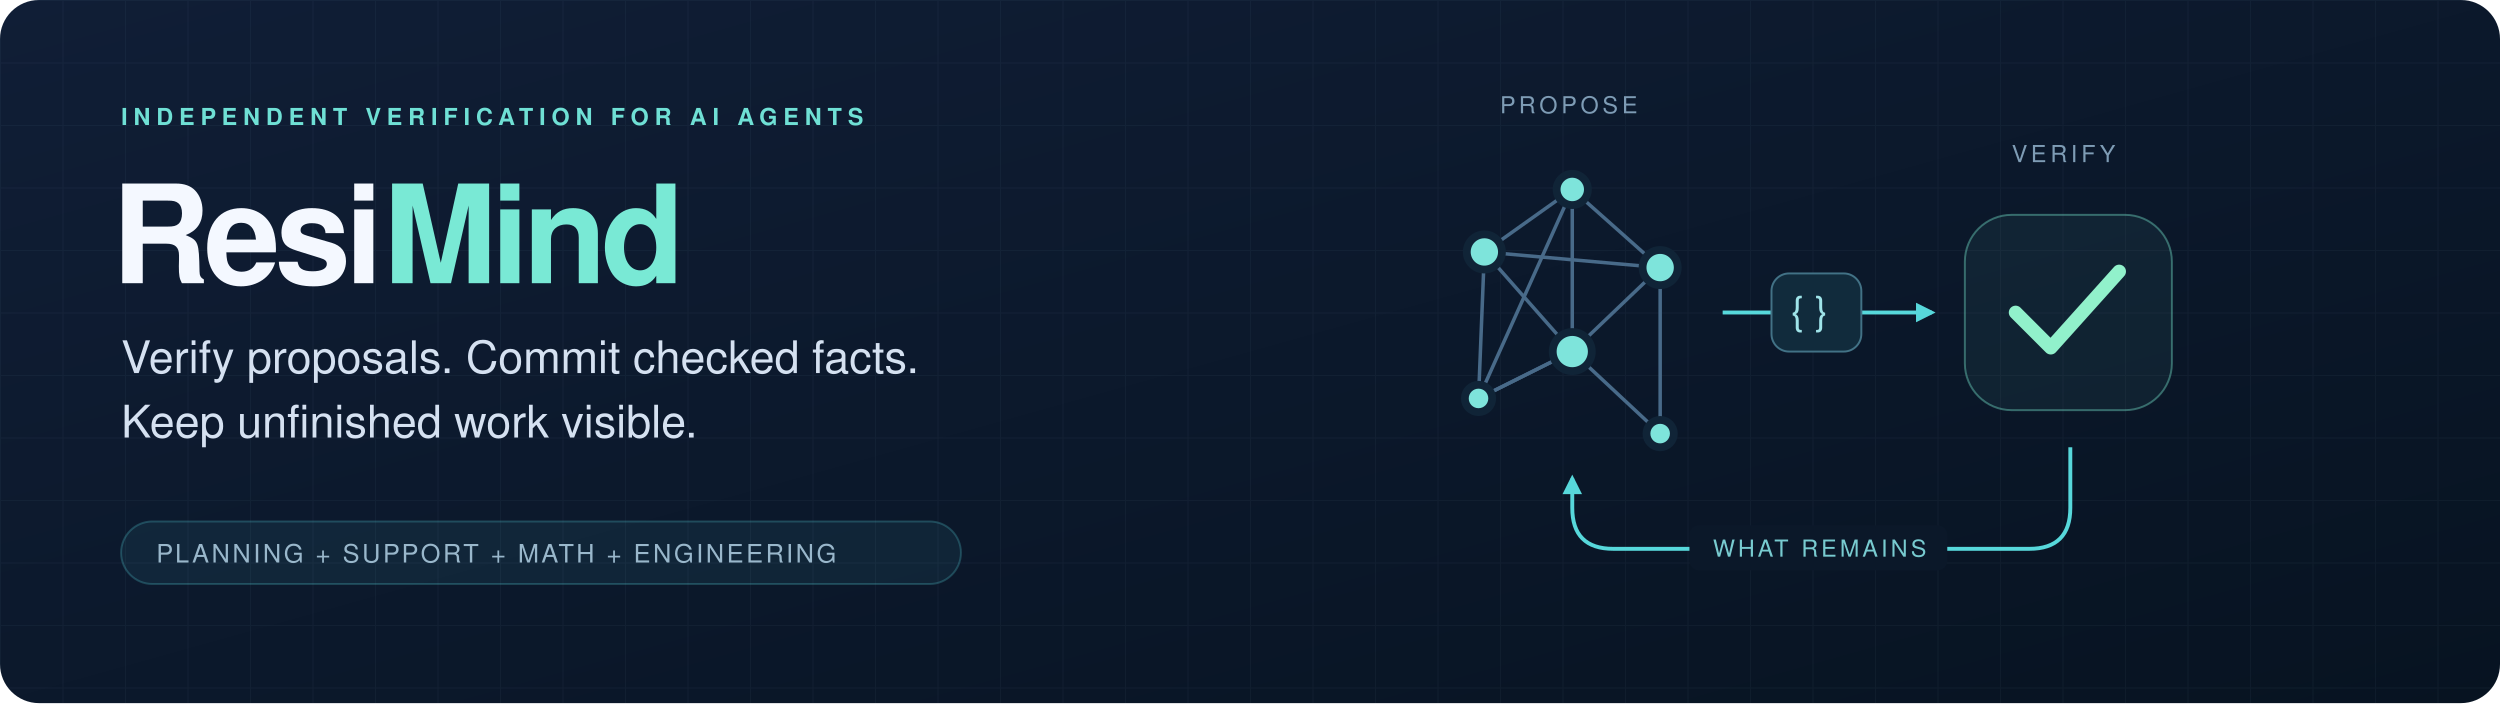
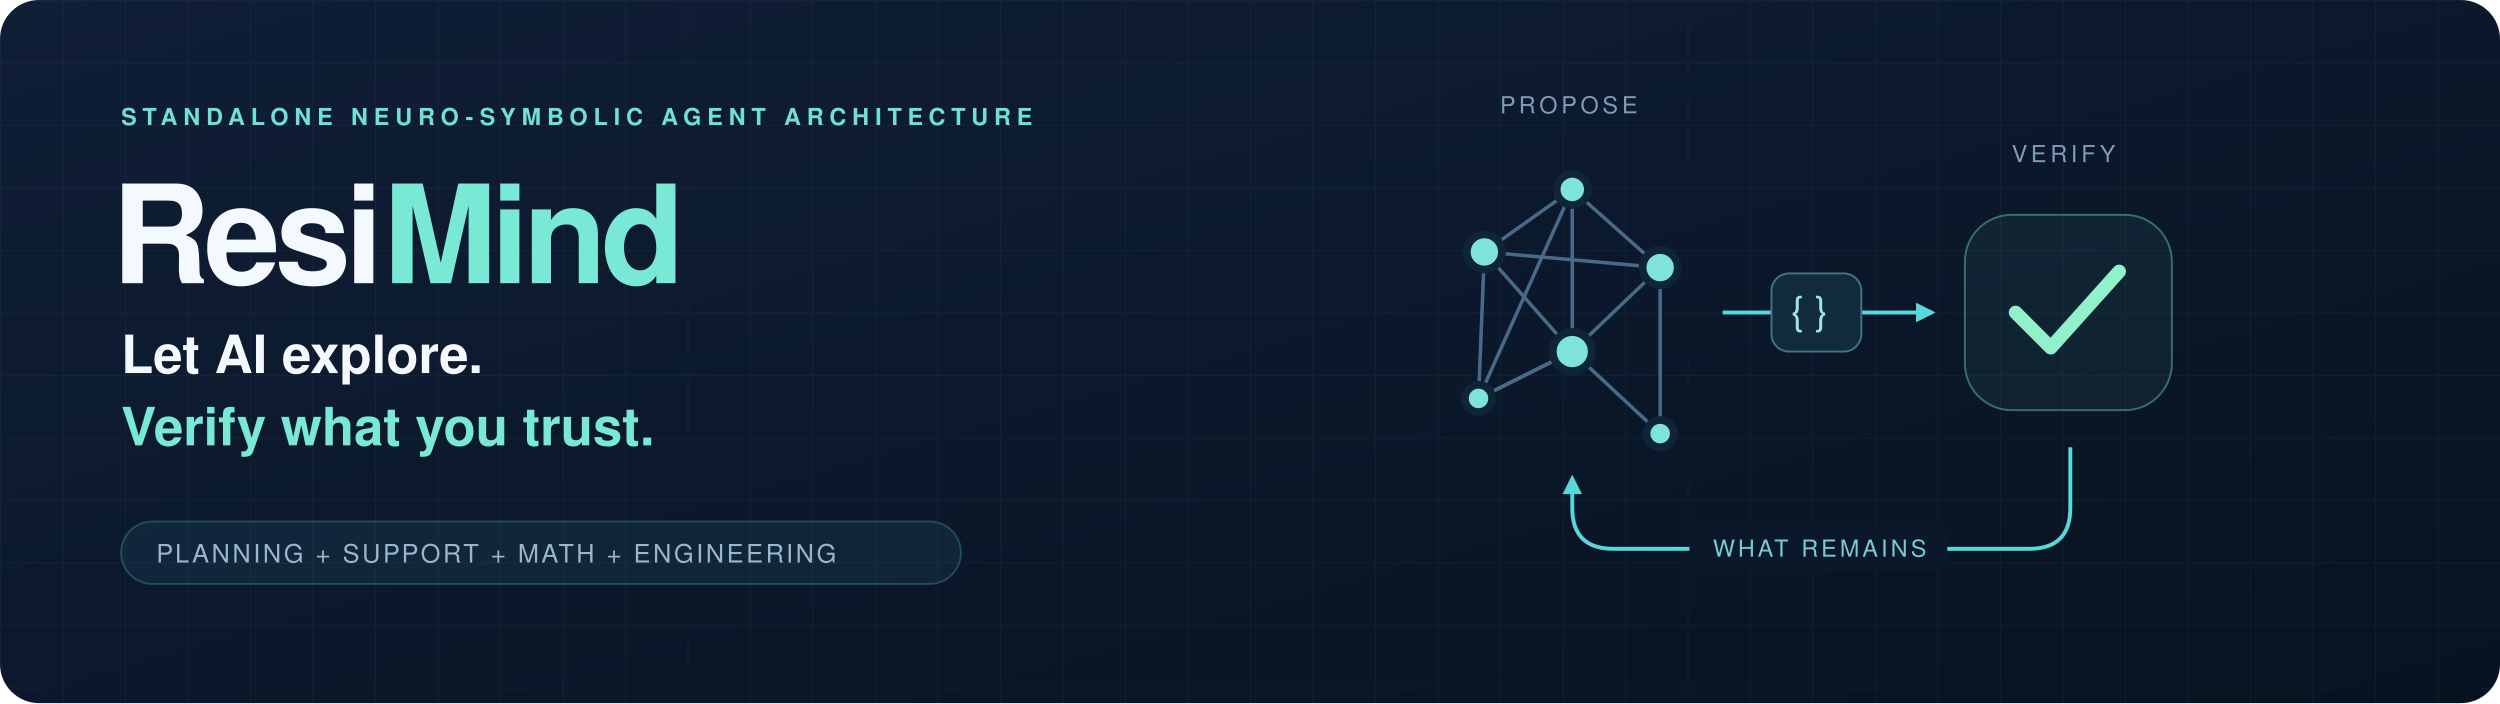
<svg xmlns="http://www.w3.org/2000/svg" width="1280" height="360" viewBox="0 0 1280 360" role="img" aria-labelledby="title desc">
  <defs>
    <linearGradient id="bg" x1="0" y1="0" x2="1" y2="1">
      <stop stop-color="#101e36" />
      <stop offset="1" stop-color="#071321" />
    </linearGradient>
    <linearGradient id="accent" x1="0" y1="0" x2="1" y2="0">
      <stop stop-color="#59dbe4" />
      <stop offset="1" stop-color="#9cf4cb" />
    </linearGradient>
    <pattern id="grid" width="32" height="32" patternUnits="userSpaceOnUse">
      <path d="M32 0H0V32" fill="none" stroke="#a7c9e4" stroke-opacity=".045" />
    </pattern>
    <marker id="arrow" viewBox="0 0 10 10" refX="8" refY="5" markerWidth="5" markerHeight="5" orient="auto-start-reverse">
      <path d="m0 0 10 5-10 5Z" fill="#57d8db" />
    </marker>
  </defs>
  <rect width="1280" height="360" rx="20" fill="url(#bg)" />
  <rect width="1280" height="360" rx="20" fill="url(#grid)" />
  <path d="M0 359H1280" stroke="url(#accent)" stroke-opacity=".7" />
  <g font-family="-apple-system, BlinkMacSystemFont, Segoe UI, Helvetica, Arial, sans-serif">
-     <text x="62" y="64" font-size="12" font-weight="600" letter-spacing="3" fill="#6fe0d5">INDEPENDENT VERIFICATION FOR AI AGENTS</text>
+     <text x="62" y="64" font-size="12" font-weight="600" letter-spacing="3" fill="#6fe0d5">STANDALONE NEURO-SYMBOLIC AGENT ARCHITECTURE</text>
    <text x="57" y="145" font-size="70" font-weight="750" letter-spacing="-3" fill="#f4f8ff">Resi<tspan fill="#79e9d5">Mind</tspan>
    </text>
-     <text x="62" y="191" font-size="23" fill="#d5e1f1">Verify proposals. Commit checked facts.</text>
-     <text x="62" y="224" font-size="23" fill="#d5e1f1">Keep unfinished work visible.</text>
+     <text x="62" y="191" font-size="27" font-weight="600" fill="#f4f8ff">Let AI explore.</text>
+     <text x="62" y="228" font-size="27" font-weight="600" fill="#79e9d5">Verify what you trust.</text>
    <rect x="62" y="267" width="430" height="32" rx="16" fill="#59dbe4" fill-opacity=".07" stroke="#59dbe4" stroke-opacity=".24" />
    <text x="80" y="288" font-size="13" letter-spacing="1.3" fill="#99b7cb">PLANNING + SUPPORT + MATH + ENGINEERING</text>
    <g stroke="#486a89" stroke-width="1.8" fill="none">
      <path d="M760 129 805 97 850 137 805 180 760 129 757 204 805 180 850 222 850 137 805 97 757 204" />
      <path d="M805 97V180M760 129 850 137M805 180 757 204" />
    </g>
    <g fill="#7ee4db" stroke="#102437" stroke-width="4">
      <circle cx="805" cy="97" r="8" />
      <circle cx="760" cy="129" r="9" />
      <circle cx="850" cy="137" r="9" />
      <circle cx="805" cy="180" r="10" />
      <circle cx="757" cy="204" r="7" />
      <circle cx="850" cy="222" r="7" />
    </g>
    <path d="M882 160H989" fill="none" stroke="#57d8db" stroke-width="2" marker-end="url(#arrow)" />
    <rect x="907" y="140" width="46" height="40" rx="9" fill="#112b3c" stroke="#427286" />
    <text x="917" y="166" font-size="20" fill="#9fe4e9">{ }</text>
    <rect x="1006" y="110" width="106" height="100" rx="24" fill="#76e7ce" fill-opacity=".06" stroke="#76e7ce" stroke-opacity=".4" />
    <path d="m1032 160 18 18 35-39" fill="none" stroke="#91f1cb" stroke-width="7" stroke-linecap="round" stroke-linejoin="round" />
    <path d="M1060 229V260Q1060 281 1039 281H826Q805 281 805 260V245" fill="none" stroke="#57d8db" stroke-width="2" marker-end="url(#arrow)" />
    <text x="768" y="58" font-size="12" letter-spacing="2" fill="#7e9cb5">PROPOSE</text>
    <text x="1030" y="83" font-size="12" letter-spacing="2" fill="#7e9cb5">VERIFY</text>
    <rect x="865" y="269" width="132" height="23" rx="5" fill="#0b1829" />
    <text x="877" y="285" font-size="12" letter-spacing="1.6" fill="#78cbd0">WHAT REMAINS</text>
  </g>
</svg>
